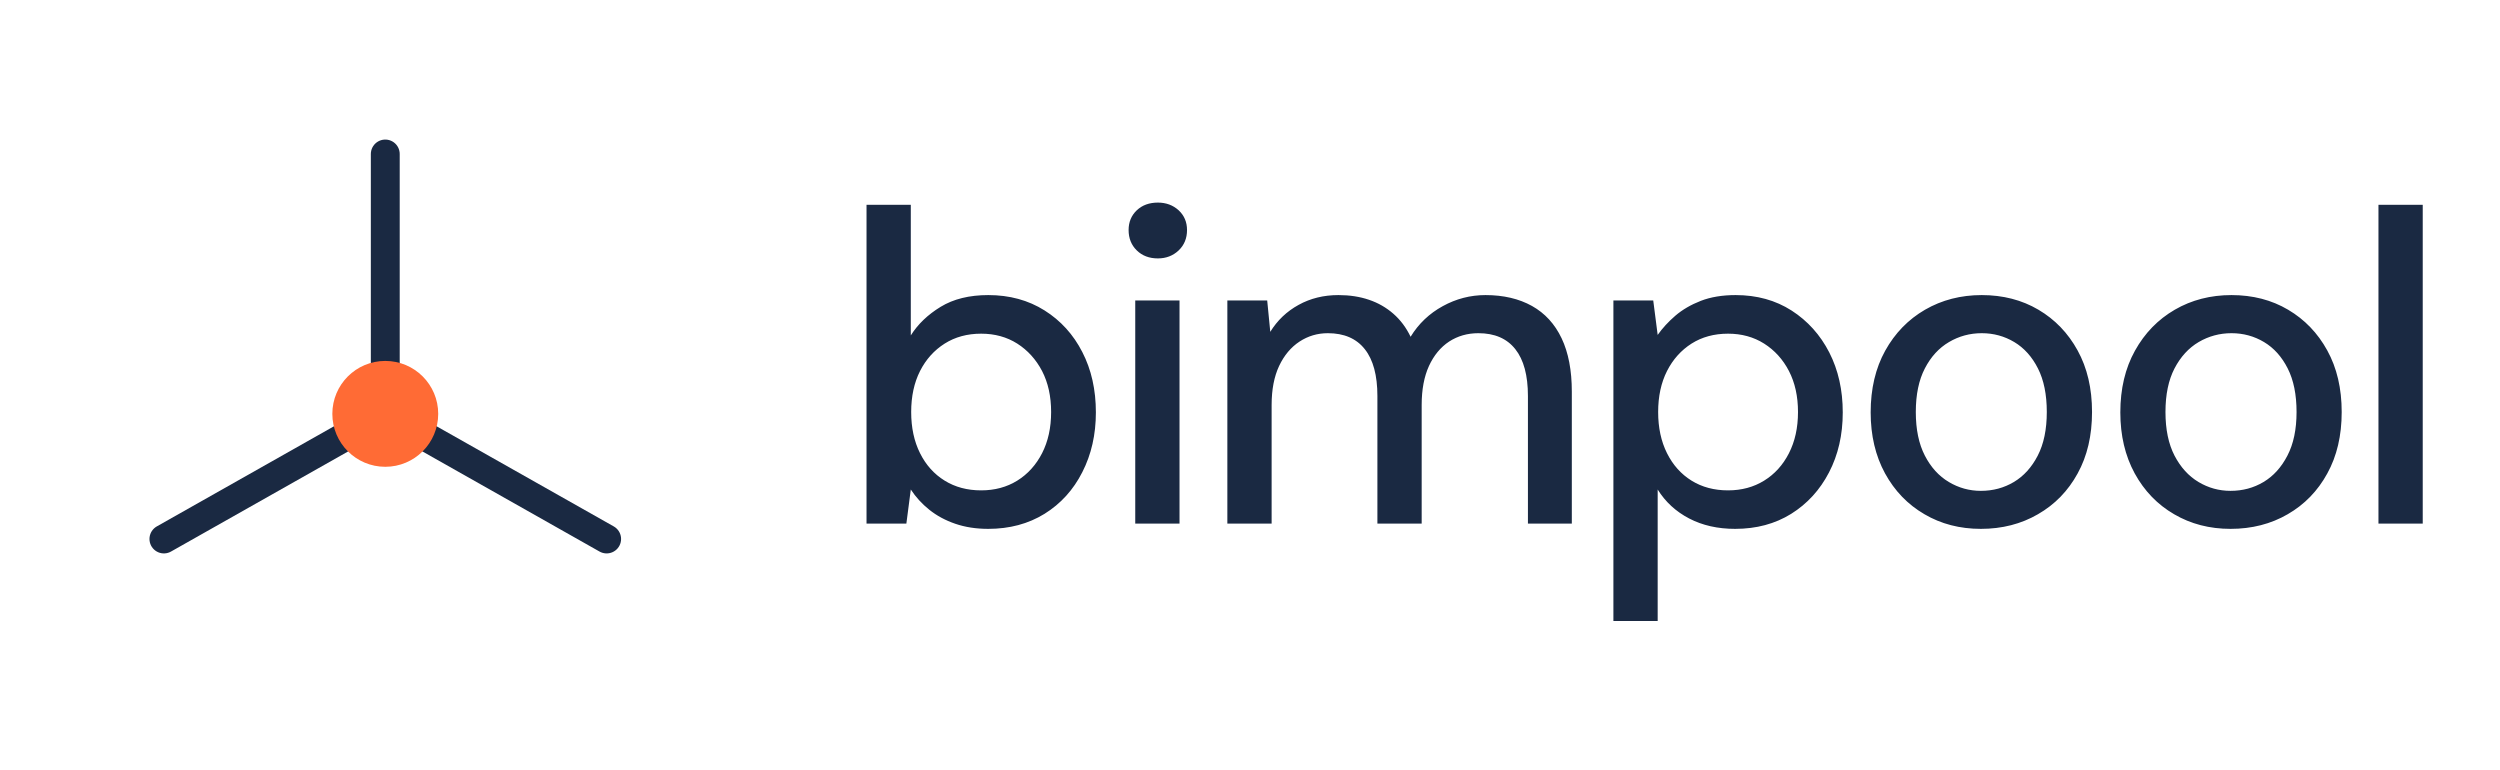
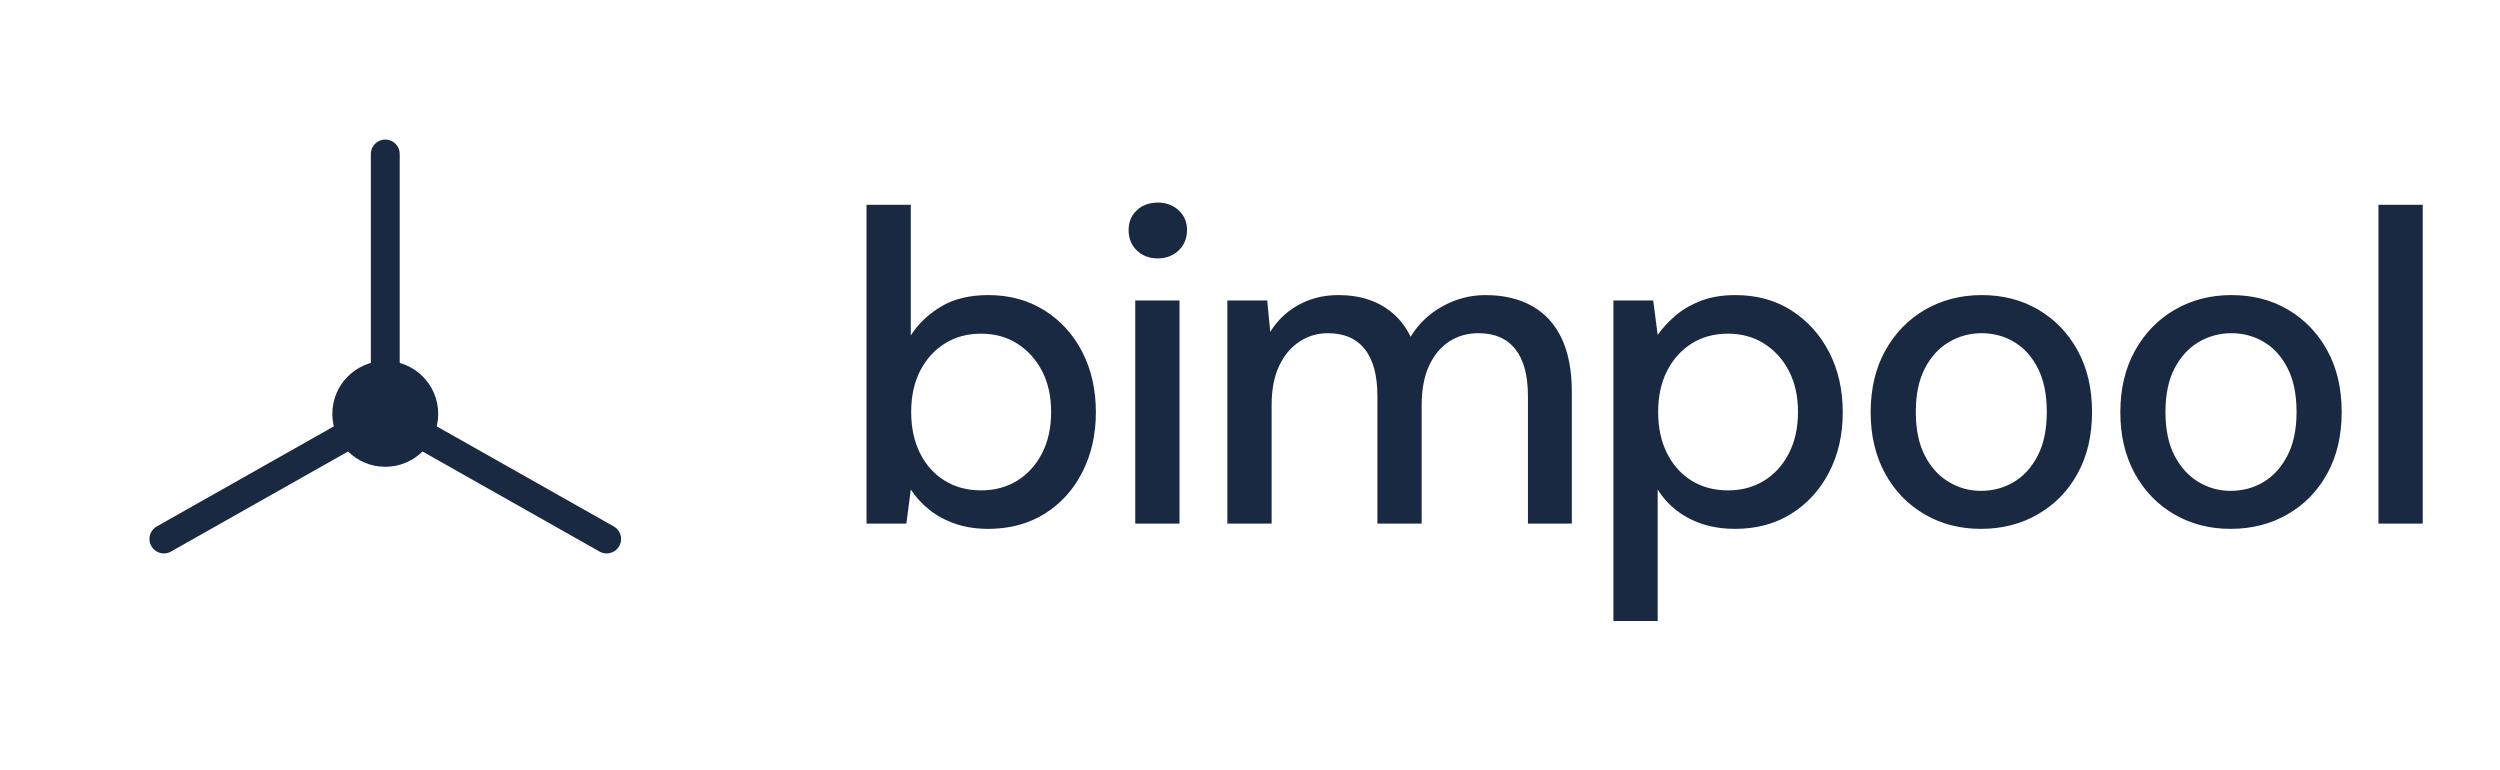
<svg xmlns="http://www.w3.org/2000/svg" viewBox="-8 -8 259.69 80" width="1039" height="320">
  <g stroke="#1a2942" stroke-width="3" stroke-linecap="round" fill="none">
    <line x1="32" y1="35" x2="32" y2="8" />
    <line x1="32" y1="35" x2="9" y2="48" />
    <line x1="32" y1="35" x2="55" y2="48" />
  </g>
-   <circle cx="32" cy="35" r="5.5" fill="#ff6b35" />
+   <circle cx="32" cy="35" r="5.5" fill="#1a2942" />
  <path transform="translate(78.872 46.399)" fill="#1a2942" d="M15.78 0.55L15.78 0.55Q13.89 0.55 12.35 0.02Q10.81-0.51 9.66-1.43Q8.51-2.35 7.73-3.54L7.73-3.54L7.73-3.54L7.27 0L3.13 0L3.13-33.12L7.73-33.12L7.73-19.55Q8.83-21.30 10.83-22.52Q12.83-23.74 15.78-23.74L15.78-23.74Q19.09-23.74 21.62-22.15Q24.15-20.56 25.55-17.82Q26.96-15.09 26.96-11.55L26.96-11.55Q26.96-8.10 25.55-5.34Q24.15-2.58 21.62-1.01Q19.09 0.55 15.78 0.55ZM15.04-3.45L15.04-3.45Q17.16-3.45 18.79-4.46Q20.42-5.47 21.37-7.31Q22.31-9.15 22.31-11.59L22.31-11.59Q22.31-14.03 21.37-15.85Q20.42-17.66 18.79-18.70Q17.16-19.73 15.04-19.73L15.04-19.73Q12.88-19.73 11.25-18.70Q9.61-17.66 8.69-15.85Q7.77-14.03 7.77-11.59L7.77-11.59Q7.77-9.15 8.69-7.31Q9.61-5.47 11.25-4.46Q12.88-3.45 15.04-3.45ZM35.65 0L31.05 0L31.05-23.18L35.65-23.18L35.65 0ZM33.40-27.55L33.40-27.55Q32.06-27.55 31.21-28.38Q30.36-29.21 30.36-30.50L30.36-30.50Q30.36-31.74 31.21-32.55Q32.06-33.35 33.40-33.35L33.40-33.35Q34.68-33.35 35.56-32.55Q36.43-31.74 36.43-30.50L36.43-30.50Q36.43-29.21 35.56-28.38Q34.68-27.55 33.40-27.55ZM45.22 0L40.62 0L40.62-23.18L44.76-23.18L45.08-19.92L45.08-19.92Q46.18-21.71 48.02-22.72Q49.86-23.74 52.16-23.74L52.16-23.74Q53.91-23.74 55.34-23.25Q56.76-22.77 57.87-21.80Q58.97-20.84 59.66-19.41L59.66-19.41L59.66-19.41Q60.90-21.44 63.00-22.59Q65.09-23.74 67.44-23.74L67.44-23.74Q70.24-23.74 72.27-22.61Q74.29-21.48 75.35-19.25Q76.41-17.02 76.41-13.71L76.41-13.71L76.41 0L71.85 0L71.85-13.25Q71.85-16.47 70.54-18.12Q69.23-19.78 66.70-19.78L66.70-19.78Q65.00-19.78 63.66-18.91Q62.33-18.03 61.57-16.38Q60.81-14.72 60.81-12.33L60.81-12.33L60.81 0L56.21 0L56.21-13.25Q56.21-16.47 54.90-18.12Q53.59-19.78 51.06-19.78L51.06-19.78Q49.45-19.78 48.12-18.91Q46.78-18.03 46-16.38Q45.22-14.72 45.22-12.33L45.22-12.33L45.22 0ZM85.33 10.12L80.73 10.12L80.73-23.18L84.87-23.18L85.33-19.60L85.33-19.60Q86.07-20.65 87.17-21.60Q88.27-22.54 89.81-23.14Q91.36-23.74 93.43-23.74L93.43-23.74Q96.74-23.74 99.25-22.13Q101.75-20.52 103.16-17.78Q104.56-15.04 104.56-11.55L104.56-11.55Q104.56-8.05 103.13-5.31Q101.71-2.58 99.20-1.01Q96.69 0.55 93.38 0.55L93.38 0.55Q90.67 0.55 88.60-0.53Q86.53-1.61 85.33-3.54L85.33-3.54L85.33 10.12ZM92.64-3.45L92.64-3.45Q94.76-3.45 96.39-4.46Q98.03-5.47 98.97-7.31Q99.91-9.15 99.91-11.59L99.91-11.59Q99.91-14.03 98.97-15.85Q98.03-17.66 96.39-18.70Q94.76-19.73 92.64-19.73L92.64-19.73Q90.48-19.73 88.85-18.70Q87.22-17.66 86.30-15.85Q85.38-14.03 85.38-11.59L85.38-11.59Q85.38-9.15 86.30-7.31Q87.22-5.47 88.85-4.46Q90.48-3.45 92.64-3.45ZM118.91 0.55L118.91 0.55Q115.64 0.55 113.05-0.97Q110.45-2.48 108.95-5.22Q107.46-7.96 107.46-11.55L107.46-11.55Q107.46-15.23 108.97-17.96Q110.49-20.70 113.11-22.22Q115.74-23.74 119.00-23.74L119.00-23.74Q122.31-23.74 124.89-22.22Q127.47-20.70 128.96-17.99Q130.46-15.27 130.46-11.59L130.46-11.59Q130.46-7.91 128.96-5.20Q127.47-2.48 124.84-0.97Q122.22 0.55 118.91 0.55ZM118.91-3.40L118.91-3.40Q120.80-3.40 122.34-4.32Q123.88-5.24 124.82-7.06Q125.76-8.88 125.76-11.59L125.76-11.59Q125.76-14.31 124.84-16.12Q123.92-17.94 122.38-18.86Q120.84-19.78 119.00-19.78L119.00-19.78Q117.16-19.78 115.60-18.86Q114.03-17.94 113.09-16.12Q112.15-14.31 112.15-11.59L112.15-11.59Q112.15-8.88 113.09-7.06Q114.03-5.24 115.58-4.32Q117.12-3.40 118.91-3.40ZM144.85 0.55L144.85 0.55Q141.59 0.55 138.99-0.97Q136.39-2.48 134.89-5.22Q133.40-7.96 133.40-11.55L133.40-11.55Q133.40-15.23 134.92-17.96Q136.44-20.70 139.06-22.22Q141.68-23.74 144.95-23.74L144.95-23.74Q148.26-23.74 150.83-22.22Q153.41-20.70 154.90-17.99Q156.40-15.27 156.40-11.59L156.40-11.59Q156.40-7.91 154.90-5.20Q153.41-2.48 150.79-0.97Q148.17 0.55 144.85 0.55ZM144.85-3.40L144.85-3.40Q146.74-3.40 148.28-4.32Q149.82-5.24 150.76-7.06Q151.71-8.88 151.71-11.59L151.71-11.59Q151.71-14.31 150.79-16.12Q149.87-17.94 148.33-18.86Q146.79-19.78 144.95-19.78L144.95-19.78Q143.11-19.78 141.54-18.86Q139.98-17.94 139.03-16.12Q138.09-14.31 138.09-11.59L138.09-11.59Q138.09-8.88 139.03-7.06Q139.98-5.24 141.52-4.32Q143.06-3.40 144.85-3.40ZM164.82 0L160.22 0L160.22-33.12L164.82-33.12L164.82 0Z" />
</svg>
